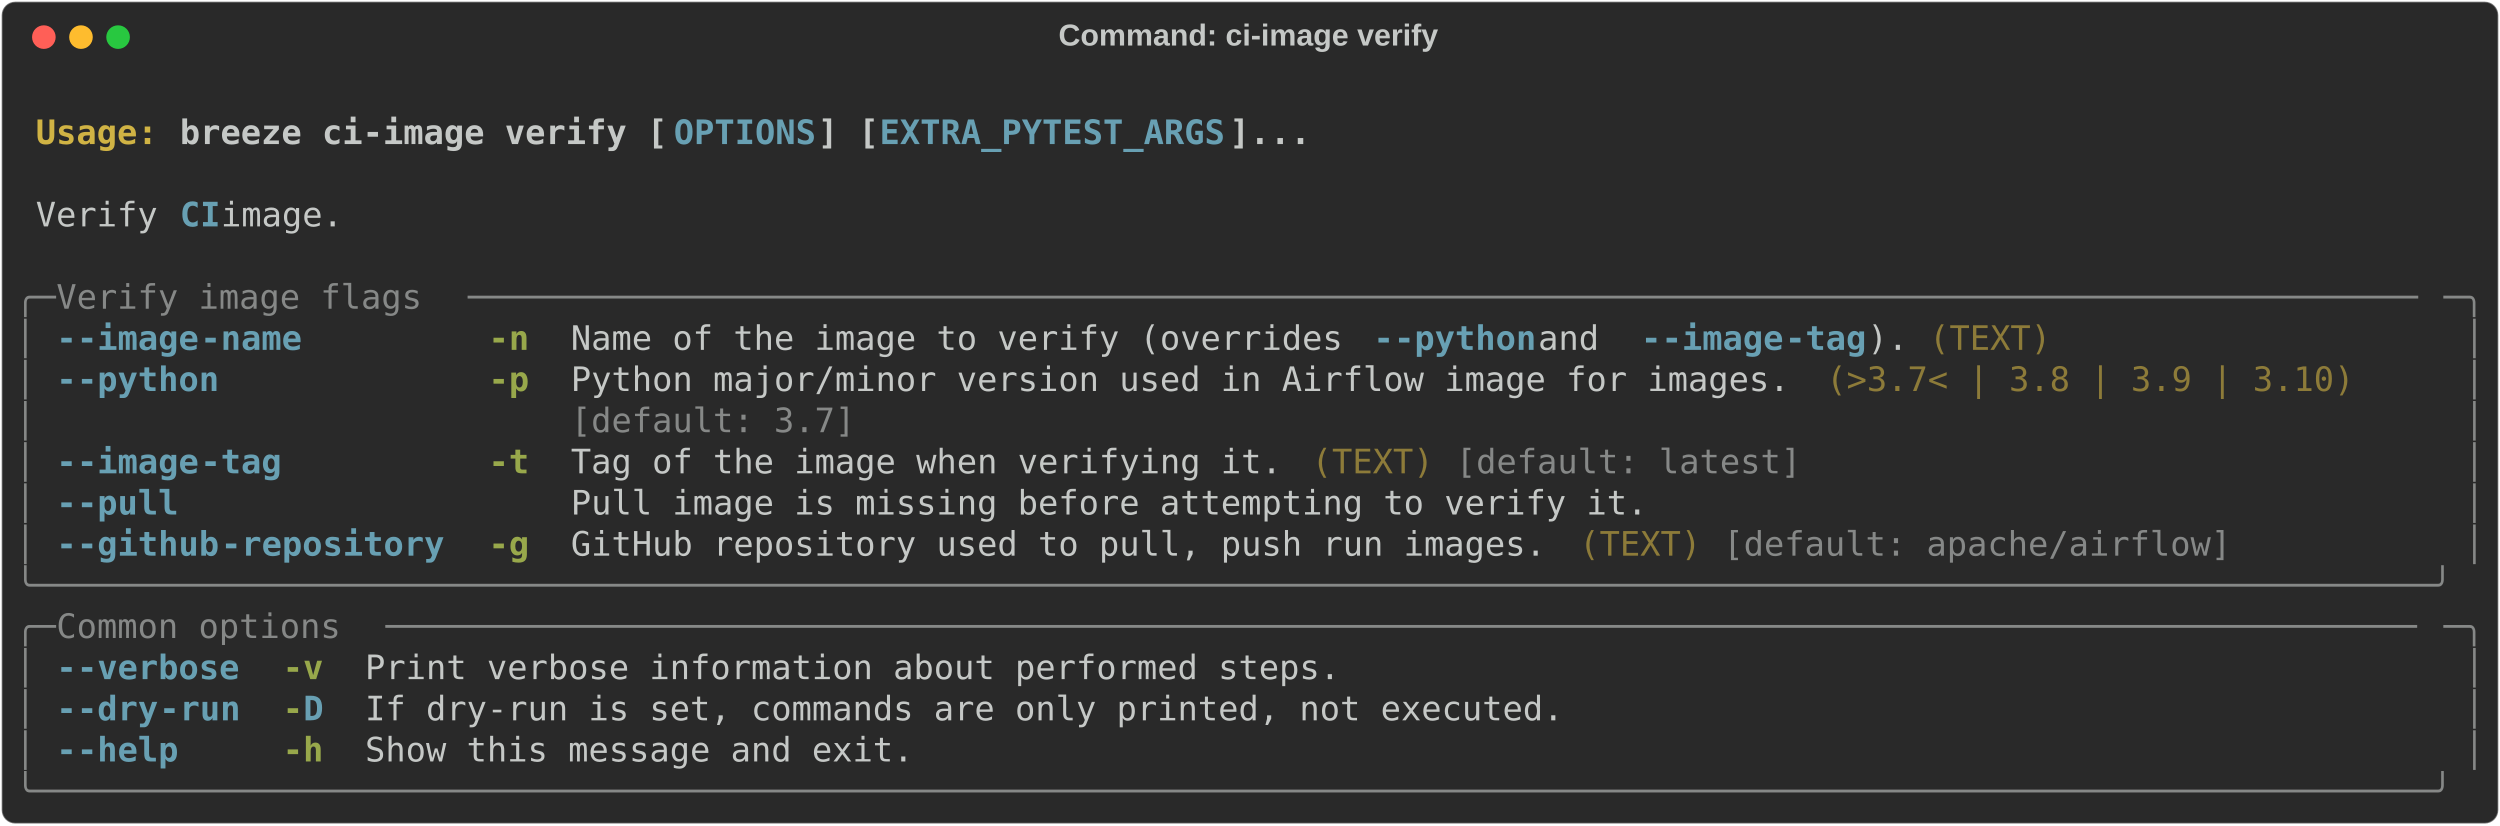
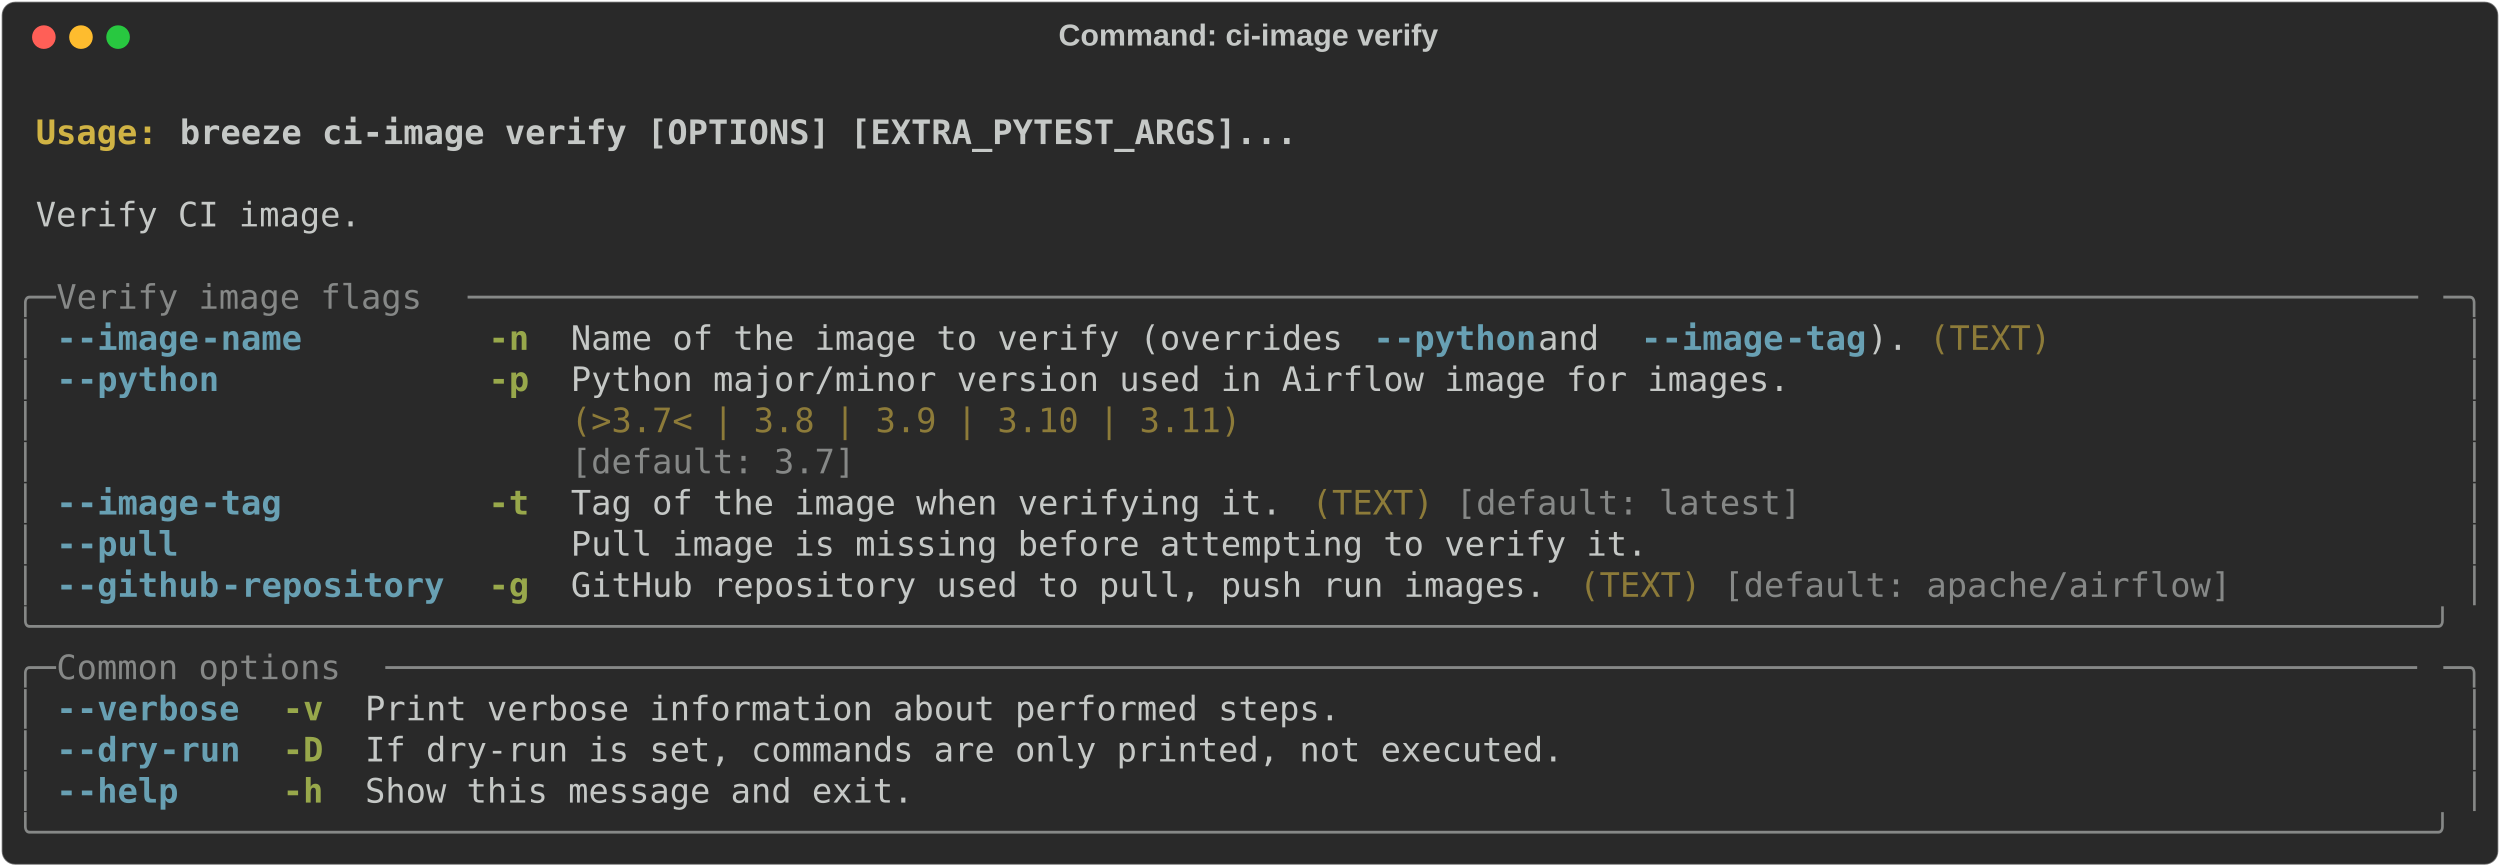
- <svg xmlns="http://www.w3.org/2000/svg" class="rich-terminal" viewBox="0 0 1482 489.2">
+ <svg xmlns="http://www.w3.org/2000/svg" class="rich-terminal" viewBox="0 0 1482 513.6">
  <style>

    @font-face {
        font-family: "Fira Code";
        src: local("FiraCode-Regular"),
                url("https://cdnjs.cloudflare.com/ajax/libs/firacode/6.2.0/woff2/FiraCode-Regular.woff2") format("woff2"),
                url("https://cdnjs.cloudflare.com/ajax/libs/firacode/6.2.0/woff/FiraCode-Regular.woff") format("woff");
        font-style: normal;
        font-weight: 400;
    }
    @font-face {
        font-family: "Fira Code";
        src: local("FiraCode-Bold"),
                url("https://cdnjs.cloudflare.com/ajax/libs/firacode/6.2.0/woff2/FiraCode-Bold.woff2") format("woff2"),
                url("https://cdnjs.cloudflare.com/ajax/libs/firacode/6.2.0/woff/FiraCode-Bold.woff") format("woff");
        font-style: bold;
        font-weight: 700;
    }

    .breeze-ci-image-verify-matrix {
        font-family: Fira Code, monospace;
        font-size: 20px;
        line-height: 24.4px;
        font-variant-east-asian: full-width;
    }

    .breeze-ci-image-verify-title {
        font-size: 18px;
        font-weight: bold;
        font-family: arial;
    }

    .breeze-ci-image-verify-r1 { fill: #c5c8c6;font-weight: bold }
.breeze-ci-image-verify-r2 { fill: #c5c8c6 }
.breeze-ci-image-verify-r3 { fill: #d0b344;font-weight: bold }
- .breeze-ci-image-verify-r4 { fill: #68a0b3;font-weight: bold }
- .breeze-ci-image-verify-r5 { fill: #868887 }
+ .breeze-ci-image-verify-r4 { fill: #868887 }
+ .breeze-ci-image-verify-r5 { fill: #68a0b3;font-weight: bold }
.breeze-ci-image-verify-r6 { fill: #98a84b;font-weight: bold }
.breeze-ci-image-verify-r7 { fill: #8d7b39 }
    </style>
  <defs>
    <clipPath id="breeze-ci-image-verify-clip-terminal">
-       <rect x="0" y="0" width="1463.0" height="438.2" />
+       <rect x="0" y="0" width="1463.0" height="462.6" />
    </clipPath>
    <clipPath id="breeze-ci-image-verify-line-0">
      <rect x="0" y="1.5" width="1464" height="24.65" />
    </clipPath>
    <clipPath id="breeze-ci-image-verify-line-1">
      <rect x="0" y="25.9" width="1464" height="24.65" />
    </clipPath>
    <clipPath id="breeze-ci-image-verify-line-2">
      <rect x="0" y="50.3" width="1464" height="24.65" />
    </clipPath>
    <clipPath id="breeze-ci-image-verify-line-3">
      <rect x="0" y="74.7" width="1464" height="24.65" />
    </clipPath>
    <clipPath id="breeze-ci-image-verify-line-4">
      <rect x="0" y="99.1" width="1464" height="24.65" />
    </clipPath>
    <clipPath id="breeze-ci-image-verify-line-5">
      <rect x="0" y="123.5" width="1464" height="24.65" />
    </clipPath>
    <clipPath id="breeze-ci-image-verify-line-6">
      <rect x="0" y="147.9" width="1464" height="24.65" />
    </clipPath>
    <clipPath id="breeze-ci-image-verify-line-7">
      <rect x="0" y="172.3" width="1464" height="24.65" />
    </clipPath>
    <clipPath id="breeze-ci-image-verify-line-8">
      <rect x="0" y="196.7" width="1464" height="24.65" />
    </clipPath>
    <clipPath id="breeze-ci-image-verify-line-9">
      <rect x="0" y="221.1" width="1464" height="24.65" />
    </clipPath>
    <clipPath id="breeze-ci-image-verify-line-10">
      <rect x="0" y="245.5" width="1464" height="24.65" />
    </clipPath>
    <clipPath id="breeze-ci-image-verify-line-11">
      <rect x="0" y="269.9" width="1464" height="24.65" />
    </clipPath>
    <clipPath id="breeze-ci-image-verify-line-12">
      <rect x="0" y="294.3" width="1464" height="24.65" />
    </clipPath>
    <clipPath id="breeze-ci-image-verify-line-13">
      <rect x="0" y="318.7" width="1464" height="24.65" />
    </clipPath>
    <clipPath id="breeze-ci-image-verify-line-14">
      <rect x="0" y="343.1" width="1464" height="24.65" />
    </clipPath>
    <clipPath id="breeze-ci-image-verify-line-15">
      <rect x="0" y="367.5" width="1464" height="24.65" />
    </clipPath>
    <clipPath id="breeze-ci-image-verify-line-16">
      <rect x="0" y="391.9" width="1464" height="24.65" />
    </clipPath>
+     <clipPath id="breeze-ci-image-verify-line-17">
+       <rect x="0" y="416.3" width="1464" height="24.65" />
+     </clipPath>
  </defs>
-   <rect fill="#292929" stroke="rgba(255,255,255,0.35)" stroke-width="1" x="1" y="1" width="1480" height="487.2" rx="8" />
+   <rect fill="#292929" stroke="rgba(255,255,255,0.35)" stroke-width="1" x="1" y="1" width="1480" height="511.6" rx="8" />
  <text class="breeze-ci-image-verify-title" fill="#c5c8c6" text-anchor="middle" x="740" y="27">Command: ci-image verify</text>
  <g transform="translate(26,22)">
    <circle cx="0" cy="0" r="7" fill="#ff5f57" />
    <circle cx="22" cy="0" r="7" fill="#febc2e" />
    <circle cx="44" cy="0" r="7" fill="#28c840" />
  </g>
  <g transform="translate(9, 41)" clip-path="url(#breeze-ci-image-verify-clip-terminal)">
    <g class="breeze-ci-image-verify-matrix">
      <text class="breeze-ci-image-verify-r2" x="1464" y="20" textLength="12.2" clip-path="url(#breeze-ci-image-verify-line-0)">
</text>
      <text class="breeze-ci-image-verify-r3" x="12.2" y="44.4" textLength="85.4" clip-path="url(#breeze-ci-image-verify-line-1)">Usage: </text>
-       <text class="breeze-ci-image-verify-r1" x="97.6" y="44.4" textLength="292.8" clip-path="url(#breeze-ci-image-verify-line-1)">breeze ci-image verify [</text>
-       <text class="breeze-ci-image-verify-r4" x="390.4" y="44.4" textLength="85.4" clip-path="url(#breeze-ci-image-verify-line-1)">OPTIONS</text>
-       <text class="breeze-ci-image-verify-r1" x="475.8" y="44.4" textLength="36.6" clip-path="url(#breeze-ci-image-verify-line-1)">] [</text>
-       <text class="breeze-ci-image-verify-r4" x="512.4" y="44.4" textLength="207.4" clip-path="url(#breeze-ci-image-verify-line-1)">EXTRA_PYTEST_ARGS</text>
-       <text class="breeze-ci-image-verify-r1" x="719.8" y="44.4" textLength="48.8" clip-path="url(#breeze-ci-image-verify-line-1)">]...</text>
+       <text class="breeze-ci-image-verify-r1" x="97.6" y="44.4" textLength="671" clip-path="url(#breeze-ci-image-verify-line-1)">breeze ci-image verify [OPTIONS] [EXTRA_PYTEST_ARGS]...</text>
      <text class="breeze-ci-image-verify-r2" x="1464" y="44.4" textLength="12.2" clip-path="url(#breeze-ci-image-verify-line-1)">
</text>
      <text class="breeze-ci-image-verify-r2" x="1464" y="68.8" textLength="12.2" clip-path="url(#breeze-ci-image-verify-line-2)">
</text>
-       <text class="breeze-ci-image-verify-r2" x="12.2" y="93.2" textLength="85.4" clip-path="url(#breeze-ci-image-verify-line-3)">Verify </text>
-       <text class="breeze-ci-image-verify-r4" x="97.6" y="93.2" textLength="24.4" clip-path="url(#breeze-ci-image-verify-line-3)">CI</text>
-       <text class="breeze-ci-image-verify-r2" x="122" y="93.2" textLength="85.4" clip-path="url(#breeze-ci-image-verify-line-3)"> image.</text>
+       <text class="breeze-ci-image-verify-r2" x="12.2" y="93.2" textLength="195.2" clip-path="url(#breeze-ci-image-verify-line-3)">Verify CI image.</text>
      <text class="breeze-ci-image-verify-r2" x="1464" y="93.2" textLength="12.2" clip-path="url(#breeze-ci-image-verify-line-3)">
</text>
      <text class="breeze-ci-image-verify-r2" x="1464" y="117.6" textLength="12.2" clip-path="url(#breeze-ci-image-verify-line-4)">
</text>
-       <text class="breeze-ci-image-verify-r5" x="0" y="142" textLength="24.4" clip-path="url(#breeze-ci-image-verify-line-5)">╭─</text>
-       <text class="breeze-ci-image-verify-r5" x="24.4" y="142" textLength="244" clip-path="url(#breeze-ci-image-verify-line-5)"> Verify image flags </text>
-       <text class="breeze-ci-image-verify-r5" x="268.4" y="142" textLength="1171.2" clip-path="url(#breeze-ci-image-verify-line-5)">────────────────────────────────────────────────────────────────────────────────────────────────</text>
-       <text class="breeze-ci-image-verify-r5" x="1439.6" y="142" textLength="24.4" clip-path="url(#breeze-ci-image-verify-line-5)">─╮</text>
+       <text class="breeze-ci-image-verify-r4" x="0" y="142" textLength="24.4" clip-path="url(#breeze-ci-image-verify-line-5)">╭─</text>
+       <text class="breeze-ci-image-verify-r4" x="24.4" y="142" textLength="244" clip-path="url(#breeze-ci-image-verify-line-5)"> Verify image flags </text>
+       <text class="breeze-ci-image-verify-r4" x="268.4" y="142" textLength="1171.2" clip-path="url(#breeze-ci-image-verify-line-5)">────────────────────────────────────────────────────────────────────────────────────────────────</text>
+       <text class="breeze-ci-image-verify-r4" x="1439.6" y="142" textLength="24.4" clip-path="url(#breeze-ci-image-verify-line-5)">─╮</text>
      <text class="breeze-ci-image-verify-r2" x="1464" y="142" textLength="12.2" clip-path="url(#breeze-ci-image-verify-line-5)">
</text>
-       <text class="breeze-ci-image-verify-r5" x="0" y="166.4" textLength="12.2" clip-path="url(#breeze-ci-image-verify-line-6)">│</text>
-       <text class="breeze-ci-image-verify-r4" x="24.4" y="166.4" textLength="12.2" clip-path="url(#breeze-ci-image-verify-line-6)">-</text>
-       <text class="breeze-ci-image-verify-r4" x="36.6" y="166.4" textLength="73.2" clip-path="url(#breeze-ci-image-verify-line-6)">-image</text>
-       <text class="breeze-ci-image-verify-r4" x="109.8" y="166.4" textLength="61" clip-path="url(#breeze-ci-image-verify-line-6)">-name</text>
+       <text class="breeze-ci-image-verify-r4" x="0" y="166.4" textLength="12.2" clip-path="url(#breeze-ci-image-verify-line-6)">│</text>
+       <text class="breeze-ci-image-verify-r5" x="24.4" y="166.4" textLength="12.2" clip-path="url(#breeze-ci-image-verify-line-6)">-</text>
+       <text class="breeze-ci-image-verify-r5" x="36.6" y="166.4" textLength="73.2" clip-path="url(#breeze-ci-image-verify-line-6)">-image</text>
+       <text class="breeze-ci-image-verify-r5" x="109.8" y="166.4" textLength="61" clip-path="url(#breeze-ci-image-verify-line-6)">-name</text>
      <text class="breeze-ci-image-verify-r6" x="280.6" y="166.4" textLength="24.4" clip-path="url(#breeze-ci-image-verify-line-6)">-n</text>
      <text class="breeze-ci-image-verify-r2" x="329.4" y="166.4" textLength="475.8" clip-path="url(#breeze-ci-image-verify-line-6)">Name of the image to verify (overrides </text>
-       <text class="breeze-ci-image-verify-r4" x="805.2" y="166.4" textLength="12.2" clip-path="url(#breeze-ci-image-verify-line-6)">-</text>
-       <text class="breeze-ci-image-verify-r4" x="817.4" y="166.4" textLength="85.4" clip-path="url(#breeze-ci-image-verify-line-6)">-python</text>
+       <text class="breeze-ci-image-verify-r5" x="805.2" y="166.4" textLength="12.2" clip-path="url(#breeze-ci-image-verify-line-6)">-</text>
+       <text class="breeze-ci-image-verify-r5" x="817.4" y="166.4" textLength="85.4" clip-path="url(#breeze-ci-image-verify-line-6)">-python</text>
      <text class="breeze-ci-image-verify-r2" x="902.8" y="166.4" textLength="61" clip-path="url(#breeze-ci-image-verify-line-6)"> and </text>
-       <text class="breeze-ci-image-verify-r4" x="963.8" y="166.4" textLength="12.2" clip-path="url(#breeze-ci-image-verify-line-6)">-</text>
-       <text class="breeze-ci-image-verify-r4" x="976" y="166.4" textLength="73.2" clip-path="url(#breeze-ci-image-verify-line-6)">-image</text>
-       <text class="breeze-ci-image-verify-r4" x="1049.2" y="166.4" textLength="48.8" clip-path="url(#breeze-ci-image-verify-line-6)">-tag</text>
+       <text class="breeze-ci-image-verify-r5" x="963.8" y="166.4" textLength="12.2" clip-path="url(#breeze-ci-image-verify-line-6)">-</text>
+       <text class="breeze-ci-image-verify-r5" x="976" y="166.4" textLength="73.2" clip-path="url(#breeze-ci-image-verify-line-6)">-image</text>
+       <text class="breeze-ci-image-verify-r5" x="1049.2" y="166.4" textLength="48.8" clip-path="url(#breeze-ci-image-verify-line-6)">-tag</text>
      <text class="breeze-ci-image-verify-r2" x="1098" y="166.4" textLength="24.4" clip-path="url(#breeze-ci-image-verify-line-6)">).</text>
      <text class="breeze-ci-image-verify-r7" x="1134.6" y="166.4" textLength="73.2" clip-path="url(#breeze-ci-image-verify-line-6)">(TEXT)</text>
-       <text class="breeze-ci-image-verify-r5" x="1451.8" y="166.4" textLength="12.2" clip-path="url(#breeze-ci-image-verify-line-6)">│</text>
+       <text class="breeze-ci-image-verify-r4" x="1451.8" y="166.4" textLength="12.2" clip-path="url(#breeze-ci-image-verify-line-6)">│</text>
      <text class="breeze-ci-image-verify-r2" x="1464" y="166.4" textLength="12.2" clip-path="url(#breeze-ci-image-verify-line-6)">
</text>
-       <text class="breeze-ci-image-verify-r5" x="0" y="190.8" textLength="12.2" clip-path="url(#breeze-ci-image-verify-line-7)">│</text>
-       <text class="breeze-ci-image-verify-r4" x="24.4" y="190.8" textLength="12.2" clip-path="url(#breeze-ci-image-verify-line-7)">-</text>
-       <text class="breeze-ci-image-verify-r4" x="36.6" y="190.8" textLength="85.4" clip-path="url(#breeze-ci-image-verify-line-7)">-python</text>
+       <text class="breeze-ci-image-verify-r4" x="0" y="190.8" textLength="12.2" clip-path="url(#breeze-ci-image-verify-line-7)">│</text>
+       <text class="breeze-ci-image-verify-r5" x="24.4" y="190.8" textLength="12.2" clip-path="url(#breeze-ci-image-verify-line-7)">-</text>
+       <text class="breeze-ci-image-verify-r5" x="36.6" y="190.8" textLength="85.4" clip-path="url(#breeze-ci-image-verify-line-7)">-python</text>
      <text class="breeze-ci-image-verify-r6" x="280.6" y="190.8" textLength="24.4" clip-path="url(#breeze-ci-image-verify-line-7)">-p</text>
      <text class="breeze-ci-image-verify-r2" x="329.4" y="190.8" textLength="732" clip-path="url(#breeze-ci-image-verify-line-7)">Python major/minor version used in Airflow image for images.</text>
-       <text class="breeze-ci-image-verify-r7" x="1073.6" y="190.8" textLength="317.2" clip-path="url(#breeze-ci-image-verify-line-7)">(&gt;3.7&lt; | 3.8 | 3.9 | 3.10)</text>
-       <text class="breeze-ci-image-verify-r5" x="1451.8" y="190.8" textLength="12.2" clip-path="url(#breeze-ci-image-verify-line-7)">│</text>
+       <text class="breeze-ci-image-verify-r4" x="1451.8" y="190.8" textLength="12.2" clip-path="url(#breeze-ci-image-verify-line-7)">│</text>
      <text class="breeze-ci-image-verify-r2" x="1464" y="190.8" textLength="12.2" clip-path="url(#breeze-ci-image-verify-line-7)">
</text>
-       <text class="breeze-ci-image-verify-r5" x="0" y="215.2" textLength="12.2" clip-path="url(#breeze-ci-image-verify-line-8)">│</text>
-       <text class="breeze-ci-image-verify-r5" x="329.4" y="215.2" textLength="732" clip-path="url(#breeze-ci-image-verify-line-8)">[default: 3.7]                                              </text>
-       <text class="breeze-ci-image-verify-r5" x="1451.8" y="215.2" textLength="12.2" clip-path="url(#breeze-ci-image-verify-line-8)">│</text>
+       <text class="breeze-ci-image-verify-r4" x="0" y="215.2" textLength="12.2" clip-path="url(#breeze-ci-image-verify-line-8)">│</text>
+       <text class="breeze-ci-image-verify-r7" x="329.4" y="215.2" textLength="732" clip-path="url(#breeze-ci-image-verify-line-8)">(&gt;3.7&lt; | 3.8 | 3.9 | 3.10 | 3.11)                           </text>
+       <text class="breeze-ci-image-verify-r4" x="1451.8" y="215.2" textLength="12.2" clip-path="url(#breeze-ci-image-verify-line-8)">│</text>
      <text class="breeze-ci-image-verify-r2" x="1464" y="215.2" textLength="12.2" clip-path="url(#breeze-ci-image-verify-line-8)">
</text>
-       <text class="breeze-ci-image-verify-r5" x="0" y="239.6" textLength="12.2" clip-path="url(#breeze-ci-image-verify-line-9)">│</text>
-       <text class="breeze-ci-image-verify-r4" x="24.4" y="239.6" textLength="12.2" clip-path="url(#breeze-ci-image-verify-line-9)">-</text>
-       <text class="breeze-ci-image-verify-r4" x="36.6" y="239.6" textLength="73.2" clip-path="url(#breeze-ci-image-verify-line-9)">-image</text>
-       <text class="breeze-ci-image-verify-r4" x="109.8" y="239.6" textLength="48.8" clip-path="url(#breeze-ci-image-verify-line-9)">-tag</text>
-       <text class="breeze-ci-image-verify-r6" x="280.6" y="239.6" textLength="24.4" clip-path="url(#breeze-ci-image-verify-line-9)">-t</text>
-       <text class="breeze-ci-image-verify-r2" x="329.4" y="239.6" textLength="427" clip-path="url(#breeze-ci-image-verify-line-9)">Tag of the image when verifying it.</text>
-       <text class="breeze-ci-image-verify-r7" x="768.6" y="239.6" textLength="73.2" clip-path="url(#breeze-ci-image-verify-line-9)">(TEXT)</text>
-       <text class="breeze-ci-image-verify-r5" x="854" y="239.6" textLength="207.4" clip-path="url(#breeze-ci-image-verify-line-9)">[default: latest]</text>
-       <text class="breeze-ci-image-verify-r5" x="1451.8" y="239.6" textLength="12.2" clip-path="url(#breeze-ci-image-verify-line-9)">│</text>
+       <text class="breeze-ci-image-verify-r4" x="0" y="239.6" textLength="12.2" clip-path="url(#breeze-ci-image-verify-line-9)">│</text>
+       <text class="breeze-ci-image-verify-r4" x="329.4" y="239.6" textLength="732" clip-path="url(#breeze-ci-image-verify-line-9)">[default: 3.7]                                              </text>
+       <text class="breeze-ci-image-verify-r4" x="1451.8" y="239.6" textLength="12.2" clip-path="url(#breeze-ci-image-verify-line-9)">│</text>
      <text class="breeze-ci-image-verify-r2" x="1464" y="239.6" textLength="12.2" clip-path="url(#breeze-ci-image-verify-line-9)">
</text>
-       <text class="breeze-ci-image-verify-r5" x="0" y="264" textLength="12.2" clip-path="url(#breeze-ci-image-verify-line-10)">│</text>
-       <text class="breeze-ci-image-verify-r4" x="24.4" y="264" textLength="12.2" clip-path="url(#breeze-ci-image-verify-line-10)">-</text>
-       <text class="breeze-ci-image-verify-r4" x="36.6" y="264" textLength="61" clip-path="url(#breeze-ci-image-verify-line-10)">-pull</text>
-       <text class="breeze-ci-image-verify-r2" x="329.4" y="264" textLength="646.6" clip-path="url(#breeze-ci-image-verify-line-10)">Pull image is missing before attempting to verify it.</text>
-       <text class="breeze-ci-image-verify-r5" x="1451.8" y="264" textLength="12.2" clip-path="url(#breeze-ci-image-verify-line-10)">│</text>
+       <text class="breeze-ci-image-verify-r4" x="0" y="264" textLength="12.2" clip-path="url(#breeze-ci-image-verify-line-10)">│</text>
+       <text class="breeze-ci-image-verify-r5" x="24.4" y="264" textLength="12.2" clip-path="url(#breeze-ci-image-verify-line-10)">-</text>
+       <text class="breeze-ci-image-verify-r5" x="36.6" y="264" textLength="73.2" clip-path="url(#breeze-ci-image-verify-line-10)">-image</text>
+       <text class="breeze-ci-image-verify-r5" x="109.8" y="264" textLength="48.8" clip-path="url(#breeze-ci-image-verify-line-10)">-tag</text>
+       <text class="breeze-ci-image-verify-r6" x="280.6" y="264" textLength="24.4" clip-path="url(#breeze-ci-image-verify-line-10)">-t</text>
+       <text class="breeze-ci-image-verify-r2" x="329.4" y="264" textLength="427" clip-path="url(#breeze-ci-image-verify-line-10)">Tag of the image when verifying it.</text>
+       <text class="breeze-ci-image-verify-r7" x="768.6" y="264" textLength="73.2" clip-path="url(#breeze-ci-image-verify-line-10)">(TEXT)</text>
+       <text class="breeze-ci-image-verify-r4" x="854" y="264" textLength="207.4" clip-path="url(#breeze-ci-image-verify-line-10)">[default: latest]</text>
+       <text class="breeze-ci-image-verify-r4" x="1451.8" y="264" textLength="12.2" clip-path="url(#breeze-ci-image-verify-line-10)">│</text>
      <text class="breeze-ci-image-verify-r2" x="1464" y="264" textLength="12.2" clip-path="url(#breeze-ci-image-verify-line-10)">
</text>
-       <text class="breeze-ci-image-verify-r5" x="0" y="288.4" textLength="12.2" clip-path="url(#breeze-ci-image-verify-line-11)">│</text>
-       <text class="breeze-ci-image-verify-r4" x="24.4" y="288.4" textLength="12.2" clip-path="url(#breeze-ci-image-verify-line-11)">-</text>
-       <text class="breeze-ci-image-verify-r4" x="36.6" y="288.4" textLength="85.4" clip-path="url(#breeze-ci-image-verify-line-11)">-github</text>
-       <text class="breeze-ci-image-verify-r4" x="122" y="288.4" textLength="134.2" clip-path="url(#breeze-ci-image-verify-line-11)">-repository</text>
-       <text class="breeze-ci-image-verify-r6" x="280.6" y="288.4" textLength="24.4" clip-path="url(#breeze-ci-image-verify-line-11)">-g</text>
-       <text class="breeze-ci-image-verify-r2" x="329.4" y="288.4" textLength="585.6" clip-path="url(#breeze-ci-image-verify-line-11)">GitHub repository used to pull, push run images.</text>
-       <text class="breeze-ci-image-verify-r7" x="927.2" y="288.4" textLength="73.2" clip-path="url(#breeze-ci-image-verify-line-11)">(TEXT)</text>
-       <text class="breeze-ci-image-verify-r5" x="1012.6" y="288.4" textLength="305" clip-path="url(#breeze-ci-image-verify-line-11)">[default: apache/airflow]</text>
-       <text class="breeze-ci-image-verify-r5" x="1451.8" y="288.4" textLength="12.2" clip-path="url(#breeze-ci-image-verify-line-11)">│</text>
+       <text class="breeze-ci-image-verify-r4" x="0" y="288.4" textLength="12.2" clip-path="url(#breeze-ci-image-verify-line-11)">│</text>
+       <text class="breeze-ci-image-verify-r5" x="24.4" y="288.4" textLength="12.2" clip-path="url(#breeze-ci-image-verify-line-11)">-</text>
+       <text class="breeze-ci-image-verify-r5" x="36.6" y="288.4" textLength="61" clip-path="url(#breeze-ci-image-verify-line-11)">-pull</text>
+       <text class="breeze-ci-image-verify-r2" x="329.4" y="288.4" textLength="646.6" clip-path="url(#breeze-ci-image-verify-line-11)">Pull image is missing before attempting to verify it.</text>
+       <text class="breeze-ci-image-verify-r4" x="1451.8" y="288.4" textLength="12.2" clip-path="url(#breeze-ci-image-verify-line-11)">│</text>
      <text class="breeze-ci-image-verify-r2" x="1464" y="288.4" textLength="12.2" clip-path="url(#breeze-ci-image-verify-line-11)">
</text>
-       <text class="breeze-ci-image-verify-r5" x="0" y="312.8" textLength="1464" clip-path="url(#breeze-ci-image-verify-line-12)">╰──────────────────────────────────────────────────────────────────────────────────────────────────────────────────────╯</text>
+       <text class="breeze-ci-image-verify-r4" x="0" y="312.8" textLength="12.2" clip-path="url(#breeze-ci-image-verify-line-12)">│</text>
+       <text class="breeze-ci-image-verify-r5" x="24.4" y="312.8" textLength="12.2" clip-path="url(#breeze-ci-image-verify-line-12)">-</text>
+       <text class="breeze-ci-image-verify-r5" x="36.6" y="312.8" textLength="85.4" clip-path="url(#breeze-ci-image-verify-line-12)">-github</text>
+       <text class="breeze-ci-image-verify-r5" x="122" y="312.8" textLength="134.2" clip-path="url(#breeze-ci-image-verify-line-12)">-repository</text>
+       <text class="breeze-ci-image-verify-r6" x="280.6" y="312.8" textLength="24.4" clip-path="url(#breeze-ci-image-verify-line-12)">-g</text>
+       <text class="breeze-ci-image-verify-r2" x="329.4" y="312.8" textLength="585.6" clip-path="url(#breeze-ci-image-verify-line-12)">GitHub repository used to pull, push run images.</text>
+       <text class="breeze-ci-image-verify-r7" x="927.2" y="312.8" textLength="73.2" clip-path="url(#breeze-ci-image-verify-line-12)">(TEXT)</text>
+       <text class="breeze-ci-image-verify-r4" x="1012.6" y="312.8" textLength="305" clip-path="url(#breeze-ci-image-verify-line-12)">[default: apache/airflow]</text>
+       <text class="breeze-ci-image-verify-r4" x="1451.8" y="312.8" textLength="12.2" clip-path="url(#breeze-ci-image-verify-line-12)">│</text>
      <text class="breeze-ci-image-verify-r2" x="1464" y="312.8" textLength="12.2" clip-path="url(#breeze-ci-image-verify-line-12)">
</text>
-       <text class="breeze-ci-image-verify-r5" x="0" y="337.2" textLength="24.4" clip-path="url(#breeze-ci-image-verify-line-13)">╭─</text>
-       <text class="breeze-ci-image-verify-r5" x="24.4" y="337.2" textLength="195.2" clip-path="url(#breeze-ci-image-verify-line-13)"> Common options </text>
-       <text class="breeze-ci-image-verify-r5" x="219.6" y="337.2" textLength="1220" clip-path="url(#breeze-ci-image-verify-line-13)">────────────────────────────────────────────────────────────────────────────────────────────────────</text>
-       <text class="breeze-ci-image-verify-r5" x="1439.6" y="337.2" textLength="24.4" clip-path="url(#breeze-ci-image-verify-line-13)">─╮</text>
+       <text class="breeze-ci-image-verify-r4" x="0" y="337.2" textLength="1464" clip-path="url(#breeze-ci-image-verify-line-13)">╰──────────────────────────────────────────────────────────────────────────────────────────────────────────────────────╯</text>
      <text class="breeze-ci-image-verify-r2" x="1464" y="337.2" textLength="12.2" clip-path="url(#breeze-ci-image-verify-line-13)">
</text>
-       <text class="breeze-ci-image-verify-r5" x="0" y="361.6" textLength="12.2" clip-path="url(#breeze-ci-image-verify-line-14)">│</text>
-       <text class="breeze-ci-image-verify-r4" x="24.4" y="361.6" textLength="12.2" clip-path="url(#breeze-ci-image-verify-line-14)">-</text>
-       <text class="breeze-ci-image-verify-r4" x="36.6" y="361.6" textLength="97.6" clip-path="url(#breeze-ci-image-verify-line-14)">-verbose</text>
-       <text class="breeze-ci-image-verify-r6" x="158.6" y="361.6" textLength="24.4" clip-path="url(#breeze-ci-image-verify-line-14)">-v</text>
-       <text class="breeze-ci-image-verify-r2" x="207.4" y="361.6" textLength="585.6" clip-path="url(#breeze-ci-image-verify-line-14)">Print verbose information about performed steps.</text>
-       <text class="breeze-ci-image-verify-r5" x="1451.8" y="361.6" textLength="12.2" clip-path="url(#breeze-ci-image-verify-line-14)">│</text>
+       <text class="breeze-ci-image-verify-r4" x="0" y="361.6" textLength="24.4" clip-path="url(#breeze-ci-image-verify-line-14)">╭─</text>
+       <text class="breeze-ci-image-verify-r4" x="24.4" y="361.6" textLength="195.2" clip-path="url(#breeze-ci-image-verify-line-14)"> Common options </text>
+       <text class="breeze-ci-image-verify-r4" x="219.6" y="361.6" textLength="1220" clip-path="url(#breeze-ci-image-verify-line-14)">────────────────────────────────────────────────────────────────────────────────────────────────────</text>
+       <text class="breeze-ci-image-verify-r4" x="1439.6" y="361.6" textLength="24.4" clip-path="url(#breeze-ci-image-verify-line-14)">─╮</text>
      <text class="breeze-ci-image-verify-r2" x="1464" y="361.6" textLength="12.2" clip-path="url(#breeze-ci-image-verify-line-14)">
</text>
-       <text class="breeze-ci-image-verify-r5" x="0" y="386" textLength="12.2" clip-path="url(#breeze-ci-image-verify-line-15)">│</text>
-       <text class="breeze-ci-image-verify-r4" x="24.4" y="386" textLength="12.2" clip-path="url(#breeze-ci-image-verify-line-15)">-</text>
-       <text class="breeze-ci-image-verify-r4" x="36.6" y="386" textLength="48.8" clip-path="url(#breeze-ci-image-verify-line-15)">-dry</text>
-       <text class="breeze-ci-image-verify-r4" x="85.4" y="386" textLength="48.8" clip-path="url(#breeze-ci-image-verify-line-15)">-run</text>
-       <text class="breeze-ci-image-verify-r6" x="158.6" y="386" textLength="12.2" clip-path="url(#breeze-ci-image-verify-line-15)">-</text>
-       <text class="breeze-ci-image-verify-r4" x="170.8" y="386" textLength="12.2" clip-path="url(#breeze-ci-image-verify-line-15)">D</text>
-       <text class="breeze-ci-image-verify-r2" x="207.4" y="386" textLength="719.8" clip-path="url(#breeze-ci-image-verify-line-15)">If dry-run is set, commands are only printed, not executed.</text>
-       <text class="breeze-ci-image-verify-r5" x="1451.8" y="386" textLength="12.2" clip-path="url(#breeze-ci-image-verify-line-15)">│</text>
+       <text class="breeze-ci-image-verify-r4" x="0" y="386" textLength="12.2" clip-path="url(#breeze-ci-image-verify-line-15)">│</text>
+       <text class="breeze-ci-image-verify-r5" x="24.4" y="386" textLength="12.2" clip-path="url(#breeze-ci-image-verify-line-15)">-</text>
+       <text class="breeze-ci-image-verify-r5" x="36.6" y="386" textLength="97.6" clip-path="url(#breeze-ci-image-verify-line-15)">-verbose</text>
+       <text class="breeze-ci-image-verify-r6" x="158.6" y="386" textLength="24.4" clip-path="url(#breeze-ci-image-verify-line-15)">-v</text>
+       <text class="breeze-ci-image-verify-r2" x="207.4" y="386" textLength="585.6" clip-path="url(#breeze-ci-image-verify-line-15)">Print verbose information about performed steps.</text>
+       <text class="breeze-ci-image-verify-r4" x="1451.8" y="386" textLength="12.2" clip-path="url(#breeze-ci-image-verify-line-15)">│</text>
      <text class="breeze-ci-image-verify-r2" x="1464" y="386" textLength="12.2" clip-path="url(#breeze-ci-image-verify-line-15)">
</text>
-       <text class="breeze-ci-image-verify-r5" x="0" y="410.4" textLength="12.2" clip-path="url(#breeze-ci-image-verify-line-16)">│</text>
-       <text class="breeze-ci-image-verify-r4" x="24.4" y="410.4" textLength="12.2" clip-path="url(#breeze-ci-image-verify-line-16)">-</text>
-       <text class="breeze-ci-image-verify-r4" x="36.6" y="410.4" textLength="61" clip-path="url(#breeze-ci-image-verify-line-16)">-help</text>
-       <text class="breeze-ci-image-verify-r6" x="158.6" y="410.4" textLength="24.4" clip-path="url(#breeze-ci-image-verify-line-16)">-h</text>
-       <text class="breeze-ci-image-verify-r2" x="207.4" y="410.4" textLength="329.4" clip-path="url(#breeze-ci-image-verify-line-16)">Show this message and exit.</text>
-       <text class="breeze-ci-image-verify-r5" x="1451.8" y="410.4" textLength="12.2" clip-path="url(#breeze-ci-image-verify-line-16)">│</text>
+       <text class="breeze-ci-image-verify-r4" x="0" y="410.4" textLength="12.2" clip-path="url(#breeze-ci-image-verify-line-16)">│</text>
+       <text class="breeze-ci-image-verify-r5" x="24.4" y="410.4" textLength="12.2" clip-path="url(#breeze-ci-image-verify-line-16)">-</text>
+       <text class="breeze-ci-image-verify-r5" x="36.6" y="410.4" textLength="48.8" clip-path="url(#breeze-ci-image-verify-line-16)">-dry</text>
+       <text class="breeze-ci-image-verify-r5" x="85.4" y="410.4" textLength="48.8" clip-path="url(#breeze-ci-image-verify-line-16)">-run</text>
+       <text class="breeze-ci-image-verify-r6" x="158.6" y="410.4" textLength="24.4" clip-path="url(#breeze-ci-image-verify-line-16)">-D</text>
+       <text class="breeze-ci-image-verify-r2" x="207.4" y="410.4" textLength="719.8" clip-path="url(#breeze-ci-image-verify-line-16)">If dry-run is set, commands are only printed, not executed.</text>
+       <text class="breeze-ci-image-verify-r4" x="1451.8" y="410.4" textLength="12.2" clip-path="url(#breeze-ci-image-verify-line-16)">│</text>
      <text class="breeze-ci-image-verify-r2" x="1464" y="410.4" textLength="12.2" clip-path="url(#breeze-ci-image-verify-line-16)">
</text>
-       <text class="breeze-ci-image-verify-r5" x="0" y="434.8" textLength="1464" clip-path="url(#breeze-ci-image-verify-line-17)">╰──────────────────────────────────────────────────────────────────────────────────────────────────────────────────────╯</text>
+       <text class="breeze-ci-image-verify-r4" x="0" y="434.8" textLength="12.2" clip-path="url(#breeze-ci-image-verify-line-17)">│</text>
+       <text class="breeze-ci-image-verify-r5" x="24.4" y="434.8" textLength="12.2" clip-path="url(#breeze-ci-image-verify-line-17)">-</text>
+       <text class="breeze-ci-image-verify-r5" x="36.6" y="434.8" textLength="61" clip-path="url(#breeze-ci-image-verify-line-17)">-help</text>
+       <text class="breeze-ci-image-verify-r6" x="158.6" y="434.8" textLength="24.4" clip-path="url(#breeze-ci-image-verify-line-17)">-h</text>
+       <text class="breeze-ci-image-verify-r2" x="207.4" y="434.8" textLength="329.4" clip-path="url(#breeze-ci-image-verify-line-17)">Show this message and exit.</text>
+       <text class="breeze-ci-image-verify-r4" x="1451.8" y="434.8" textLength="12.2" clip-path="url(#breeze-ci-image-verify-line-17)">│</text>
      <text class="breeze-ci-image-verify-r2" x="1464" y="434.8" textLength="12.2" clip-path="url(#breeze-ci-image-verify-line-17)">
+ </text>
+       <text class="breeze-ci-image-verify-r4" x="0" y="459.2" textLength="1464" clip-path="url(#breeze-ci-image-verify-line-18)">╰──────────────────────────────────────────────────────────────────────────────────────────────────────────────────────╯</text>
+       <text class="breeze-ci-image-verify-r2" x="1464" y="459.2" textLength="12.2" clip-path="url(#breeze-ci-image-verify-line-18)">
</text>
    </g>
  </g>
</svg>
